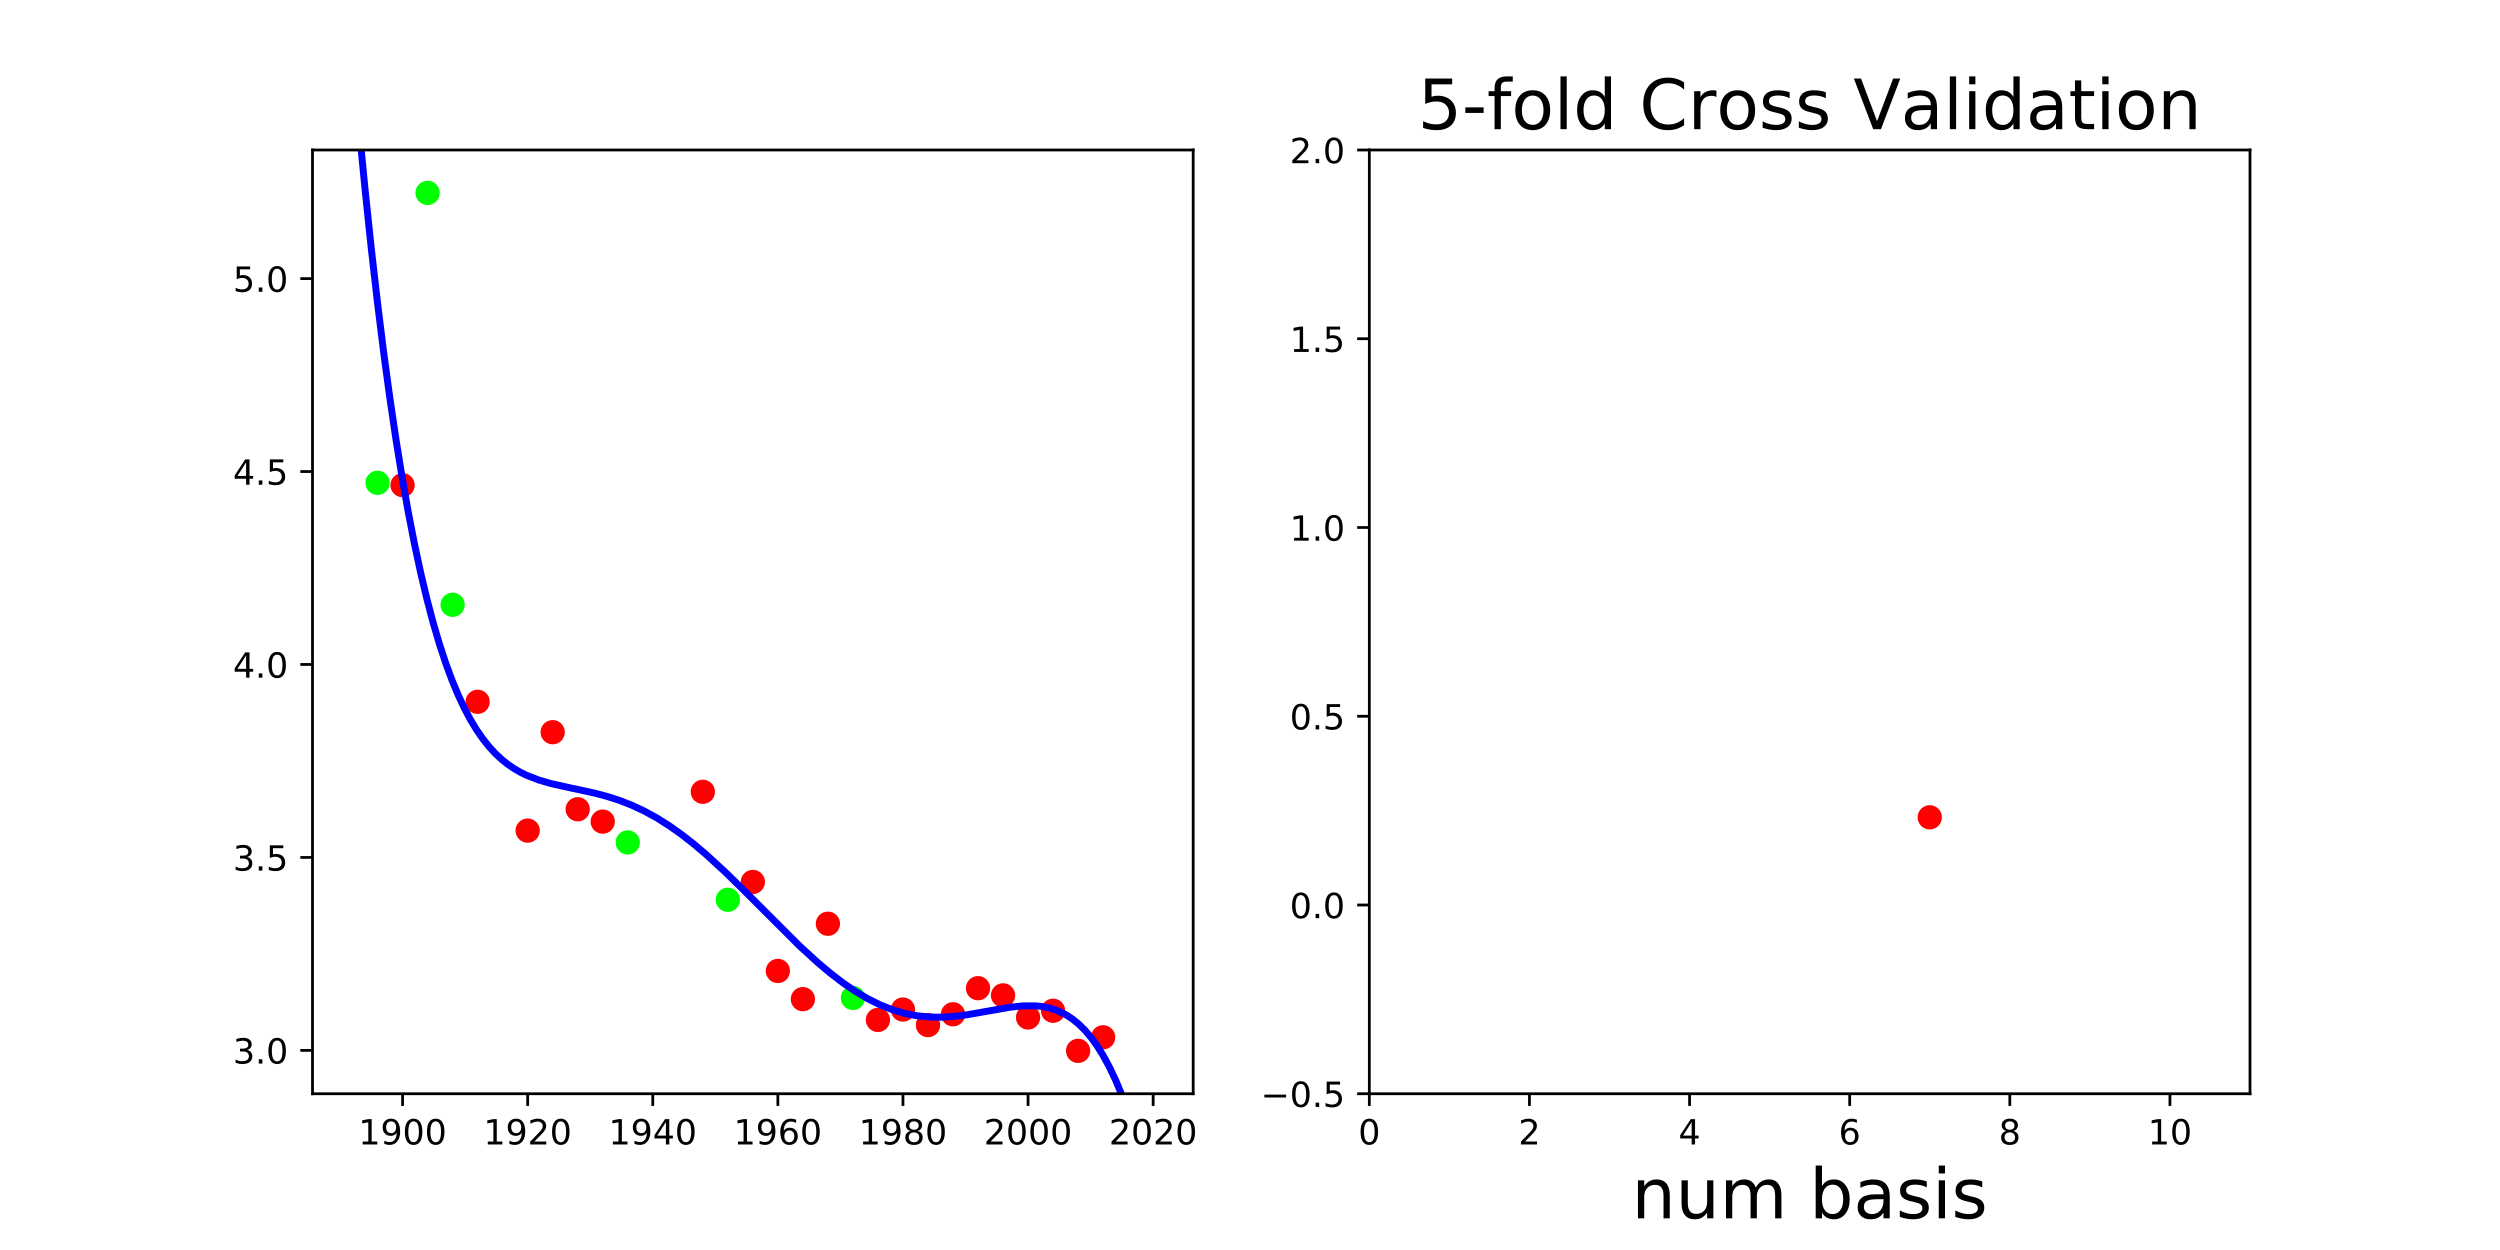
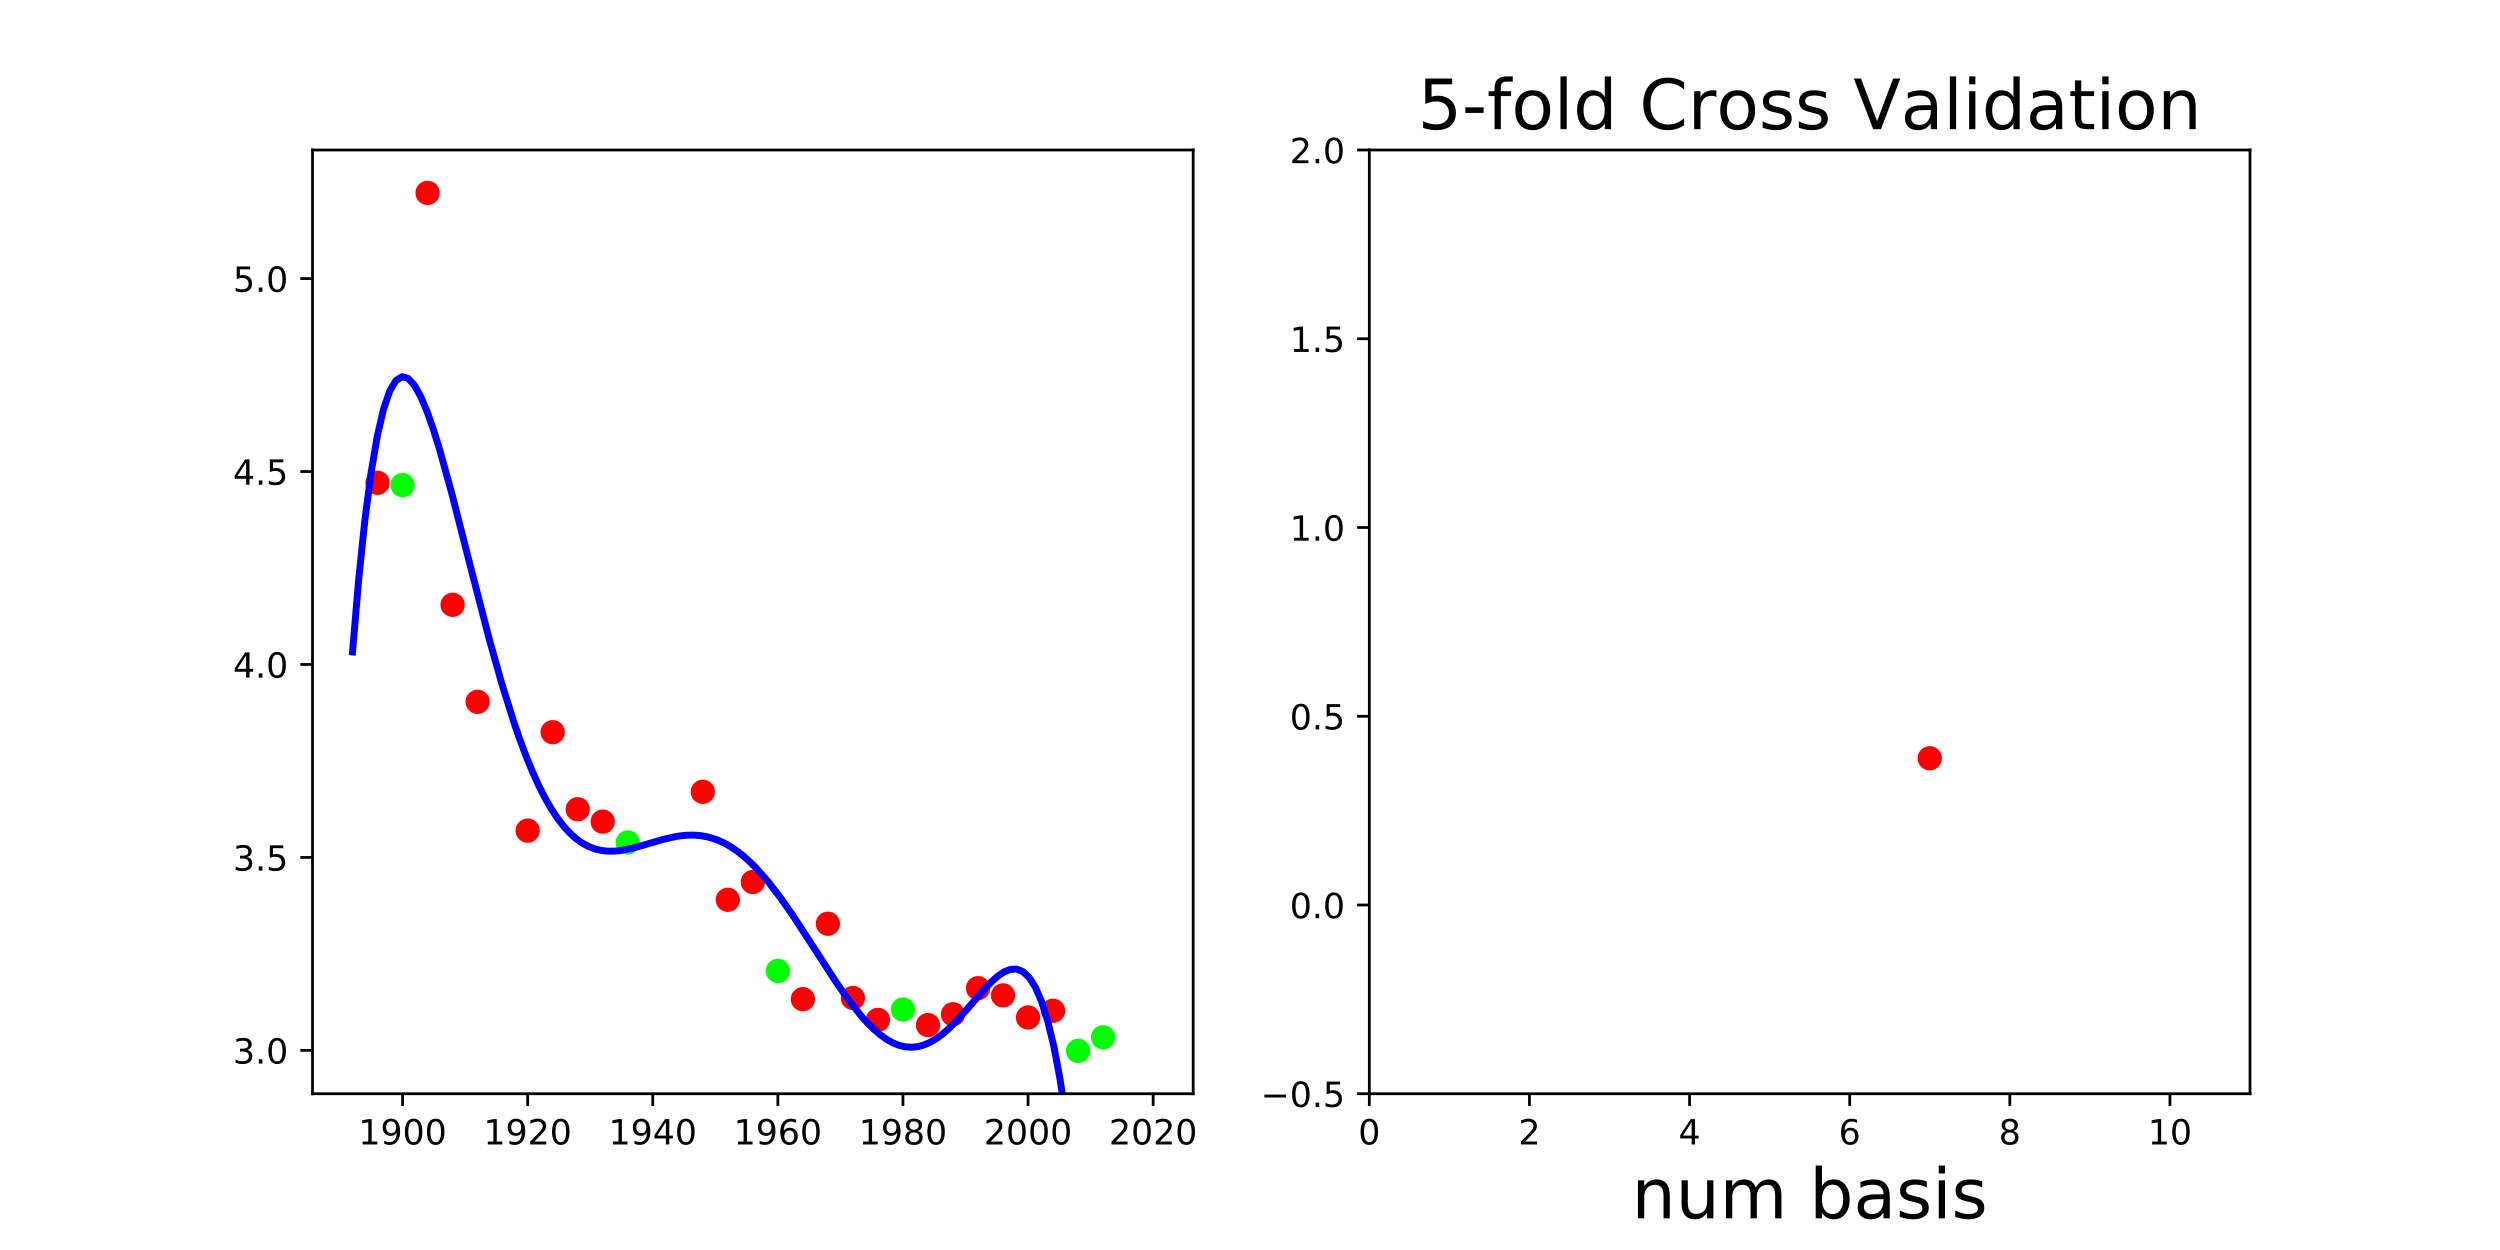
<svg xmlns="http://www.w3.org/2000/svg" xmlns:xlink="http://www.w3.org/1999/xlink" height="360pt" version="1.1" viewBox="0 0 720 360" width="720pt">
  <defs>
    <style type="text/css">
*{stroke-linecap:butt;stroke-linejoin:round;}
  </style>
  </defs>
  <g id="figure_1">
    <g id="patch_1">
      <path d="M 0 360  L 720 360  L 720 0  L 0 0  z " style="fill:none;" />
    </g>
    <g id="axes_1">
      <g id="patch_2">
        <path d="M 90 315  L 343.636 315  L 343.636 43.2  L 90 43.2  z " style="fill:none;" />
      </g>
      <g id="matplotlib.axis_1">
        <g id="xtick_1">
          <g id="line2d_1">
            <defs>
-               <path d="M 0 0  L 0 3.5  " id="m2c7df01a86" style="stroke:#000000;stroke-width:0.8;" />
-             </defs>
-             <g>
-               <use style="stroke:#000000;stroke-width:0.8;" x="115.94" xlink:href="#m2c7df01a86" y="315" />
+               <path d="M 0 0  L 0 3.5  " id="m4d0a7c69d4" style="stroke:#000000;stroke-width:0.8;" />
+             </defs>
+             <g>
+               <use style="stroke:#000000;stroke-width:0.8;" x="115.94" xlink:href="#m4d0a7c69d4" y="315" />
            </g>
          </g>
          <g id="text_1">
            <defs>
              <path d="M 12.406 8.297  L 28.516 8.297  L 28.516 63.922  L 10.984 60.406  L 10.984 69.391  L 28.422 72.906  L 38.281 72.906  L 38.281 8.297  L 54.391 8.297  L 54.391 0  L 12.406 0  z " id="DejaVuSans-31" />
              <path d="M 10.984 1.516  L 10.984 10.5  Q 14.703 8.734 18.5 7.812  Q 22.312 6.891 25.984 6.891  Q 35.75 6.891 40.891 13.453  Q 46.047 20.016 46.781 33.406  Q 43.953 29.203 39.594 26.953  Q 35.25 24.703 29.984 24.703  Q 19.047 24.703 12.672 31.312  Q 6.297 37.938 6.297 49.422  Q 6.297 60.641 12.938 67.422  Q 19.578 74.219 30.609 74.219  Q 43.266 74.219 49.922 64.516  Q 56.594 54.828 56.594 36.375  Q 56.594 19.141 48.406 8.859  Q 40.234 -1.422 26.422 -1.422  Q 22.703 -1.422 18.891 -0.688  Q 15.094 0.047 10.984 1.516  z M 30.609 32.422  Q 37.25 32.422 41.125 36.953  Q 45.016 41.5 45.016 49.422  Q 45.016 57.281 41.125 61.844  Q 37.25 66.406 30.609 66.406  Q 23.969 66.406 20.094 61.844  Q 16.219 57.281 16.219 49.422  Q 16.219 41.5 20.094 36.953  Q 23.969 32.422 30.609 32.422  z " id="DejaVuSans-39" />
              <path d="M 31.781 66.406  Q 24.172 66.406 20.328 58.906  Q 16.5 51.422 16.5 36.375  Q 16.5 21.391 20.328 13.891  Q 24.172 6.391 31.781 6.391  Q 39.453 6.391 43.281 13.891  Q 47.125 21.391 47.125 36.375  Q 47.125 51.422 43.281 58.906  Q 39.453 66.406 31.781 66.406  z M 31.781 74.219  Q 44.047 74.219 50.516 64.516  Q 56.984 54.828 56.984 36.375  Q 56.984 17.969 50.516 8.266  Q 44.047 -1.422 31.781 -1.422  Q 19.531 -1.422 13.062 8.266  Q 6.594 17.969 6.594 36.375  Q 6.594 54.828 13.062 64.516  Q 19.531 74.219 31.781 74.219  z " id="DejaVuSans-30" />
            </defs>
            <g transform="translate(103.2151 329.5984)scale(0.1 -0.1)">
              <use xlink:href="#DejaVuSans-31" />
              <use x="63.623" xlink:href="#DejaVuSans-39" />
              <use x="127.246" xlink:href="#DejaVuSans-30" />
              <use x="190.869" xlink:href="#DejaVuSans-30" />
            </g>
          </g>
        </g>
        <g id="xtick_2">
          <g id="line2d_2">
            <g>
-               <use style="stroke:#000000;stroke-width:0.8;" x="151.968" xlink:href="#m2c7df01a86" y="315" />
+               <use style="stroke:#000000;stroke-width:0.8;" x="151.968" xlink:href="#m4d0a7c69d4" y="315" />
            </g>
          </g>
          <g id="text_2">
            <defs>
              <path d="M 19.188 8.297  L 53.609 8.297  L 53.609 0  L 7.328 0  L 7.328 8.297  Q 12.938 14.109 22.625 23.891  Q 32.328 33.688 34.812 36.531  Q 39.547 41.844 41.422 45.531  Q 43.312 49.219 43.312 52.781  Q 43.312 58.594 39.234 62.25  Q 35.156 65.922 28.609 65.922  Q 23.969 65.922 18.812 64.312  Q 13.672 62.703 7.812 59.422  L 7.812 69.391  Q 13.766 71.781 18.938 73  Q 24.125 74.219 28.422 74.219  Q 39.75 74.219 46.484 68.547  Q 53.219 62.891 53.219 53.422  Q 53.219 48.922 51.531 44.891  Q 49.859 40.875 45.406 35.406  Q 44.188 33.984 37.641 27.219  Q 31.109 20.453 19.188 8.297  z " id="DejaVuSans-32" />
            </defs>
            <g transform="translate(139.243 329.5984)scale(0.1 -0.1)">
              <use xlink:href="#DejaVuSans-31" />
              <use x="63.623" xlink:href="#DejaVuSans-39" />
              <use x="127.246" xlink:href="#DejaVuSans-32" />
              <use x="190.869" xlink:href="#DejaVuSans-30" />
            </g>
          </g>
        </g>
        <g id="xtick_3">
          <g id="line2d_3">
            <g>
-               <use style="stroke:#000000;stroke-width:0.8;" x="187.996" xlink:href="#m2c7df01a86" y="315" />
+               <use style="stroke:#000000;stroke-width:0.8;" x="187.996" xlink:href="#m4d0a7c69d4" y="315" />
            </g>
          </g>
          <g id="text_3">
            <defs>
              <path d="M 37.797 64.312  L 12.891 25.391  L 37.797 25.391  z M 35.203 72.906  L 47.609 72.906  L 47.609 25.391  L 58.016 25.391  L 58.016 17.188  L 47.609 17.188  L 47.609 0  L 37.797 0  L 37.797 17.188  L 4.891 17.188  L 4.891 26.703  z " id="DejaVuSans-34" />
            </defs>
            <g transform="translate(175.2709 329.5984)scale(0.1 -0.1)">
              <use xlink:href="#DejaVuSans-31" />
              <use x="63.623" xlink:href="#DejaVuSans-39" />
              <use x="127.246" xlink:href="#DejaVuSans-34" />
              <use x="190.869" xlink:href="#DejaVuSans-30" />
            </g>
          </g>
        </g>
        <g id="xtick_4">
          <g id="line2d_4">
            <g>
-               <use style="stroke:#000000;stroke-width:0.8;" x="224.024" xlink:href="#m2c7df01a86" y="315" />
+               <use style="stroke:#000000;stroke-width:0.8;" x="224.024" xlink:href="#m4d0a7c69d4" y="315" />
            </g>
          </g>
          <g id="text_4">
            <defs>
              <path d="M 33.016 40.375  Q 26.375 40.375 22.484 35.828  Q 18.609 31.297 18.609 23.391  Q 18.609 15.531 22.484 10.953  Q 26.375 6.391 33.016 6.391  Q 39.656 6.391 43.531 10.953  Q 47.406 15.531 47.406 23.391  Q 47.406 31.297 43.531 35.828  Q 39.656 40.375 33.016 40.375  z M 52.594 71.297  L 52.594 62.312  Q 48.875 64.062 45.094 64.984  Q 41.312 65.922 37.594 65.922  Q 27.828 65.922 22.672 59.328  Q 17.531 52.734 16.797 39.406  Q 19.672 43.656 24.016 45.922  Q 28.375 48.188 33.594 48.188  Q 44.578 48.188 50.953 41.516  Q 57.328 34.859 57.328 23.391  Q 57.328 12.156 50.688 5.359  Q 44.047 -1.422 33.016 -1.422  Q 20.359 -1.422 13.672 8.266  Q 6.984 17.969 6.984 36.375  Q 6.984 53.656 15.188 63.938  Q 23.391 74.219 37.203 74.219  Q 40.922 74.219 44.703 73.484  Q 48.484 72.75 52.594 71.297  z " id="DejaVuSans-36" />
            </defs>
            <g transform="translate(211.2988 329.5984)scale(0.1 -0.1)">
              <use xlink:href="#DejaVuSans-31" />
              <use x="63.623" xlink:href="#DejaVuSans-39" />
              <use x="127.246" xlink:href="#DejaVuSans-36" />
              <use x="190.869" xlink:href="#DejaVuSans-30" />
            </g>
          </g>
        </g>
        <g id="xtick_5">
          <g id="line2d_5">
            <g>
-               <use style="stroke:#000000;stroke-width:0.8;" x="260.052" xlink:href="#m2c7df01a86" y="315" />
+               <use style="stroke:#000000;stroke-width:0.8;" x="260.052" xlink:href="#m4d0a7c69d4" y="315" />
            </g>
          </g>
          <g id="text_5">
            <defs>
              <path d="M 31.781 34.625  Q 24.75 34.625 20.719 30.859  Q 16.703 27.094 16.703 20.516  Q 16.703 13.922 20.719 10.156  Q 24.75 6.391 31.781 6.391  Q 38.812 6.391 42.859 10.172  Q 46.922 13.969 46.922 20.516  Q 46.922 27.094 42.891 30.859  Q 38.875 34.625 31.781 34.625  z M 21.922 38.812  Q 15.578 40.375 12.031 44.719  Q 8.5 49.078 8.5 55.328  Q 8.5 64.062 14.719 69.141  Q 20.953 74.219 31.781 74.219  Q 42.672 74.219 48.875 69.141  Q 55.078 64.062 55.078 55.328  Q 55.078 49.078 51.531 44.719  Q 48 40.375 41.703 38.812  Q 48.828 37.156 52.797 32.312  Q 56.781 27.484 56.781 20.516  Q 56.781 9.906 50.312 4.234  Q 43.844 -1.422 31.781 -1.422  Q 19.734 -1.422 13.25 4.234  Q 6.781 9.906 6.781 20.516  Q 6.781 27.484 10.781 32.312  Q 14.797 37.156 21.922 38.812  z M 18.312 54.391  Q 18.312 48.734 21.844 45.562  Q 25.391 42.391 31.781 42.391  Q 38.141 42.391 41.719 45.562  Q 45.312 48.734 45.312 54.391  Q 45.312 60.062 41.719 63.234  Q 38.141 66.406 31.781 66.406  Q 25.391 66.406 21.844 63.234  Q 18.312 60.062 18.312 54.391  z " id="DejaVuSans-38" />
            </defs>
            <g transform="translate(247.3267 329.5984)scale(0.1 -0.1)">
              <use xlink:href="#DejaVuSans-31" />
              <use x="63.623" xlink:href="#DejaVuSans-39" />
              <use x="127.246" xlink:href="#DejaVuSans-38" />
              <use x="190.869" xlink:href="#DejaVuSans-30" />
            </g>
          </g>
        </g>
        <g id="xtick_6">
          <g id="line2d_6">
            <g>
-               <use style="stroke:#000000;stroke-width:0.8;" x="296.08" xlink:href="#m2c7df01a86" y="315" />
+               <use style="stroke:#000000;stroke-width:0.8;" x="296.08" xlink:href="#m4d0a7c69d4" y="315" />
            </g>
          </g>
          <g id="text_6">
            <g transform="translate(283.3545 329.5984)scale(0.1 -0.1)">
              <use xlink:href="#DejaVuSans-32" />
              <use x="63.623" xlink:href="#DejaVuSans-30" />
              <use x="127.246" xlink:href="#DejaVuSans-30" />
              <use x="190.869" xlink:href="#DejaVuSans-30" />
            </g>
          </g>
        </g>
        <g id="xtick_7">
          <g id="line2d_7">
            <g>
-               <use style="stroke:#000000;stroke-width:0.8;" x="332.107" xlink:href="#m2c7df01a86" y="315" />
+               <use style="stroke:#000000;stroke-width:0.8;" x="332.107" xlink:href="#m4d0a7c69d4" y="315" />
            </g>
          </g>
          <g id="text_7">
            <g transform="translate(319.3824 329.5984)scale(0.1 -0.1)">
              <use xlink:href="#DejaVuSans-32" />
              <use x="63.623" xlink:href="#DejaVuSans-30" />
              <use x="127.246" xlink:href="#DejaVuSans-32" />
              <use x="190.869" xlink:href="#DejaVuSans-30" />
            </g>
          </g>
        </g>
      </g>
      <g id="matplotlib.axis_2">
        <g id="ytick_1">
          <g id="line2d_8">
            <defs>
-               <path d="M 0 0  L -3.5 0  " id="m54c62a2012" style="stroke:#000000;stroke-width:0.8;" />
-             </defs>
-             <g>
-               <use style="stroke:#000000;stroke-width:0.8;" x="90" xlink:href="#m54c62a2012" y="302.509" />
+               <path d="M 0 0  L -3.5 0  " id="m97046372e3" style="stroke:#000000;stroke-width:0.8;" />
+             </defs>
+             <g>
+               <use style="stroke:#000000;stroke-width:0.8;" x="90" xlink:href="#m97046372e3" y="302.509" />
            </g>
          </g>
          <g id="text_8">
            <defs>
              <path d="M 40.578 39.312  Q 47.656 37.797 51.625 33  Q 55.609 28.219 55.609 21.188  Q 55.609 10.406 48.188 4.484  Q 40.766 -1.422 27.094 -1.422  Q 22.516 -1.422 17.656 -0.516  Q 12.797 0.391 7.625 2.203  L 7.625 11.719  Q 11.719 9.328 16.594 8.109  Q 21.484 6.891 26.812 6.891  Q 36.078 6.891 40.938 10.547  Q 45.797 14.203 45.797 21.188  Q 45.797 27.641 41.281 31.266  Q 36.766 34.906 28.719 34.906  L 20.219 34.906  L 20.219 43.016  L 29.109 43.016  Q 36.375 43.016 40.234 45.922  Q 44.094 48.828 44.094 54.297  Q 44.094 59.906 40.109 62.906  Q 36.141 65.922 28.719 65.922  Q 24.656 65.922 20.016 65.031  Q 15.375 64.156 9.812 62.312  L 9.812 71.094  Q 15.438 72.656 20.344 73.438  Q 25.25 74.219 29.594 74.219  Q 40.828 74.219 47.359 69.109  Q 53.906 64.016 53.906 55.328  Q 53.906 49.266 50.438 45.094  Q 46.969 40.922 40.578 39.312  z " id="DejaVuSans-33" />
              <path d="M 10.688 12.406  L 21 12.406  L 21 0  L 10.688 0  z " id="DejaVuSans-2e" />
            </defs>
            <g transform="translate(67.09687 306.3086)scale(0.1 -0.1)">
              <use xlink:href="#DejaVuSans-33" />
              <use x="63.623" xlink:href="#DejaVuSans-2e" />
              <use x="95.41" xlink:href="#DejaVuSans-30" />
            </g>
          </g>
        </g>
        <g id="ytick_2">
          <g id="line2d_9">
            <g>
-               <use style="stroke:#000000;stroke-width:0.8;" x="90" xlink:href="#m54c62a2012" y="246.941" />
+               <use style="stroke:#000000;stroke-width:0.8;" x="90" xlink:href="#m97046372e3" y="246.941" />
            </g>
          </g>
          <g id="text_9">
            <defs>
              <path d="M 10.797 72.906  L 49.516 72.906  L 49.516 64.594  L 19.828 64.594  L 19.828 46.734  Q 21.969 47.469 24.109 47.828  Q 26.266 48.188 28.422 48.188  Q 40.625 48.188 47.75 41.5  Q 54.891 34.812 54.891 23.391  Q 54.891 11.625 47.562 5.094  Q 40.234 -1.422 26.906 -1.422  Q 22.312 -1.422 17.547 -0.641  Q 12.797 0.141 7.719 1.703  L 7.719 11.625  Q 12.109 9.234 16.797 8.062  Q 21.484 6.891 26.703 6.891  Q 35.156 6.891 40.078 11.328  Q 45.016 15.766 45.016 23.391  Q 45.016 31 40.078 35.438  Q 35.156 39.891 26.703 39.891  Q 22.75 39.891 18.812 39.016  Q 14.891 38.141 10.797 36.281  z " id="DejaVuSans-35" />
            </defs>
            <g transform="translate(67.09687 250.7403)scale(0.1 -0.1)">
              <use xlink:href="#DejaVuSans-33" />
              <use x="63.623" xlink:href="#DejaVuSans-2e" />
              <use x="95.41" xlink:href="#DejaVuSans-35" />
            </g>
          </g>
        </g>
        <g id="ytick_3">
          <g id="line2d_10">
            <g>
-               <use style="stroke:#000000;stroke-width:0.8;" x="90" xlink:href="#m54c62a2012" y="191.373" />
+               <use style="stroke:#000000;stroke-width:0.8;" x="90" xlink:href="#m97046372e3" y="191.373" />
            </g>
          </g>
          <g id="text_10">
            <g transform="translate(67.09687 195.172)scale(0.1 -0.1)">
              <use xlink:href="#DejaVuSans-34" />
              <use x="63.623" xlink:href="#DejaVuSans-2e" />
              <use x="95.41" xlink:href="#DejaVuSans-30" />
            </g>
          </g>
        </g>
        <g id="ytick_4">
          <g id="line2d_11">
            <g>
-               <use style="stroke:#000000;stroke-width:0.8;" x="90" xlink:href="#m54c62a2012" y="135.804" />
+               <use style="stroke:#000000;stroke-width:0.8;" x="90" xlink:href="#m97046372e3" y="135.804" />
            </g>
          </g>
          <g id="text_11">
            <g transform="translate(67.09687 139.6037)scale(0.1 -0.1)">
              <use xlink:href="#DejaVuSans-34" />
              <use x="63.623" xlink:href="#DejaVuSans-2e" />
              <use x="95.41" xlink:href="#DejaVuSans-35" />
            </g>
          </g>
        </g>
        <g id="ytick_5">
          <g id="line2d_12">
            <g>
-               <use style="stroke:#000000;stroke-width:0.8;" x="90" xlink:href="#m54c62a2012" y="80.236" />
+               <use style="stroke:#000000;stroke-width:0.8;" x="90" xlink:href="#m97046372e3" y="80.236" />
            </g>
          </g>
          <g id="text_12">
            <g transform="translate(67.09687 84.03535)scale(0.1 -0.1)">
              <use xlink:href="#DejaVuSans-35" />
              <use x="63.623" xlink:href="#DejaVuSans-2e" />
              <use x="95.41" xlink:href="#DejaVuSans-30" />
            </g>
          </g>
        </g>
      </g>
      <g id="line2d_13">
        <defs>
-           <path d="M 0 3  C 0.796 3 1.559 2.684 2.121 2.121  C 2.684 1.559 3 0.796 3 0  C 3 -0.796 2.684 -1.559 2.121 -2.121  C 1.559 -2.684 0.796 -3 0 -3  C -0.796 -3 -1.559 -2.684 -2.121 -2.121  C -2.684 -1.559 -3 -0.796 -3 0  C -3 0.796 -2.684 1.559 -2.121 2.121  C -1.559 2.684 -0.796 3 0 3  z " id="m79f92e0d01" style="stroke:#ff0000;" />
+           <path d="M 0 3  C 0.796 3 1.559 2.684 2.121 2.121  C 2.684 1.559 3 0.796 3 0  C 3 -0.796 2.684 -1.559 2.121 -2.121  C 1.559 -2.684 0.796 -3 0 -3  C -0.796 -3 -1.559 -2.684 -2.121 -2.121  C -2.684 -1.559 -3 -0.796 -3 0  C -3 0.796 -2.684 1.559 -2.121 2.121  C -1.559 2.684 -0.796 3 0 3  z " id="m4d4e04a978" style="stroke:#ff0000;" />
        </defs>
-         <g clip-path="url(#p8c5e302064)">
-           <use style="fill:#ff0000;stroke:#ff0000;" x="274.463" xlink:href="#m79f92e0d01" y="292.11" />
-           <use style="fill:#ff0000;stroke:#ff0000;" x="216.818" xlink:href="#m79f92e0d01" y="254.006" />
-           <use style="fill:#ff0000;stroke:#ff0000;" x="303.285" xlink:href="#m79f92e0d01" y="291.1" />
-           <use style="fill:#ff0000;stroke:#ff0000;" x="159.174" xlink:href="#m79f92e0d01" y="210.872" />
-           <use style="fill:#ff0000;stroke:#ff0000;" x="151.968" xlink:href="#m79f92e0d01" y="239.216" />
-           <use style="fill:#ff0000;stroke:#ff0000;" x="202.407" xlink:href="#m79f92e0d01" y="228.036" />
-           <use style="fill:#ff0000;stroke:#ff0000;" x="310.491" xlink:href="#m79f92e0d01" y="302.645" />
-           <use style="fill:#ff0000;stroke:#ff0000;" x="317.696" xlink:href="#m79f92e0d01" y="298.739" />
-           <use style="fill:#ff0000;stroke:#ff0000;" x="281.668" xlink:href="#m79f92e0d01" y="284.603" />
-           <use style="fill:#ff0000;stroke:#ff0000;" x="238.435" xlink:href="#m79f92e0d01" y="266.035" />
-           <use style="fill:#ff0000;stroke:#ff0000;" x="296.08" xlink:href="#m79f92e0d01" y="293.032" />
-           <use style="fill:#ff0000;stroke:#ff0000;" x="260.052" xlink:href="#m79f92e0d01" y="290.749" />
-           <use style="fill:#ff0000;stroke:#ff0000;" x="137.557" xlink:href="#m79f92e0d01" y="202.118" />
-           <use style="fill:#ff0000;stroke:#ff0000;" x="231.229" xlink:href="#m79f92e0d01" y="287.755" />
-           <use style="fill:#ff0000;stroke:#ff0000;" x="166.379" xlink:href="#m79f92e0d01" y="233.067" />
-           <use style="fill:#ff0000;stroke:#ff0000;" x="288.874" xlink:href="#m79f92e0d01" y="286.667" />
-           <use style="fill:#ff0000;stroke:#ff0000;" x="224.024" xlink:href="#m79f92e0d01" y="279.634" />
-           <use style="fill:#ff0000;stroke:#ff0000;" x="267.257" xlink:href="#m79f92e0d01" y="295.227" />
-           <use style="fill:#ff0000;stroke:#ff0000;" x="252.846" xlink:href="#m79f92e0d01" y="293.734" />
-           <use style="fill:#ff0000;stroke:#ff0000;" x="115.94" xlink:href="#m79f92e0d01" y="139.724" />
-           <use style="fill:#ff0000;stroke:#ff0000;" x="173.585" xlink:href="#m79f92e0d01" y="236.623" />
+         <g clip-path="url(#pc7c755ee97)">
+           <use style="fill:#ff0000;stroke:#ff0000;" x="274.463" xlink:href="#m4d4e04a978" y="292.11" />
+           <use style="fill:#ff0000;stroke:#ff0000;" x="209.613" xlink:href="#m4d4e04a978" y="259.134" />
+           <use style="fill:#ff0000;stroke:#ff0000;" x="130.351" xlink:href="#m4d4e04a978" y="174.182" />
+           <use style="fill:#ff0000;stroke:#ff0000;" x="267.257" xlink:href="#m4d4e04a978" y="295.227" />
+           <use style="fill:#ff0000;stroke:#ff0000;" x="303.285" xlink:href="#m4d4e04a978" y="291.1" />
+           <use style="fill:#ff0000;stroke:#ff0000;" x="202.407" xlink:href="#m4d4e04a978" y="228.036" />
+           <use style="fill:#ff0000;stroke:#ff0000;" x="281.668" xlink:href="#m4d4e04a978" y="284.603" />
+           <use style="fill:#ff0000;stroke:#ff0000;" x="159.174" xlink:href="#m4d4e04a978" y="210.872" />
+           <use style="fill:#ff0000;stroke:#ff0000;" x="252.846" xlink:href="#m4d4e04a978" y="293.734" />
+           <use style="fill:#ff0000;stroke:#ff0000;" x="173.585" xlink:href="#m4d4e04a978" y="236.623" />
+           <use style="fill:#ff0000;stroke:#ff0000;" x="288.874" xlink:href="#m4d4e04a978" y="286.667" />
+           <use style="fill:#ff0000;stroke:#ff0000;" x="216.818" xlink:href="#m4d4e04a978" y="254.006" />
+           <use style="fill:#ff0000;stroke:#ff0000;" x="296.08" xlink:href="#m4d4e04a978" y="293.032" />
+           <use style="fill:#ff0000;stroke:#ff0000;" x="151.968" xlink:href="#m4d4e04a978" y="239.216" />
+           <use style="fill:#ff0000;stroke:#ff0000;" x="108.735" xlink:href="#m4d4e04a978" y="139.046" />
+           <use style="fill:#ff0000;stroke:#ff0000;" x="123.146" xlink:href="#m4d4e04a978" y="55.555" />
+           <use style="fill:#ff0000;stroke:#ff0000;" x="231.229" xlink:href="#m4d4e04a978" y="287.755" />
+           <use style="fill:#ff0000;stroke:#ff0000;" x="137.557" xlink:href="#m4d4e04a978" y="202.118" />
+           <use style="fill:#ff0000;stroke:#ff0000;" x="245.64" xlink:href="#m4d4e04a978" y="287.413" />
+           <use style="fill:#ff0000;stroke:#ff0000;" x="166.379" xlink:href="#m4d4e04a978" y="233.067" />
+           <use style="fill:#ff0000;stroke:#ff0000;" x="238.435" xlink:href="#m4d4e04a978" y="266.035" />
        </g>
      </g>
      <g id="line2d_14">
        <defs>
-           <path d="M 0 3  C 0.796 3 1.559 2.684 2.121 2.121  C 2.684 1.559 3 0.796 3 0  C 3 -0.796 2.684 -1.559 2.121 -2.121  C 1.559 -2.684 0.796 -3 0 -3  C -0.796 -3 -1.559 -2.684 -2.121 -2.121  C -2.684 -1.559 -3 -0.796 -3 0  C -3 0.796 -2.684 1.559 -2.121 2.121  C -1.559 2.684 -0.796 3 0 3  z " id="m81e25e5634" style="stroke:#00ff00;" />
+           <path d="M 0 3  C 0.796 3 1.559 2.684 2.121 2.121  C 2.684 1.559 3 0.796 3 0  C 3 -0.796 2.684 -1.559 2.121 -2.121  C 1.559 -2.684 0.796 -3 0 -3  C -0.796 -3 -1.559 -2.684 -2.121 -2.121  C -2.684 -1.559 -3 -0.796 -3 0  C -3 0.796 -2.684 1.559 -2.121 2.121  C -1.559 2.684 -0.796 3 0 3  z " id="m8cf98d462b" style="stroke:#00ff00;" />
        </defs>
-         <g clip-path="url(#p8c5e302064)">
-           <use style="fill:#00ff00;stroke:#00ff00;" x="209.613" xlink:href="#m81e25e5634" y="259.134" />
-           <use style="fill:#00ff00;stroke:#00ff00;" x="180.79" xlink:href="#m81e25e5634" y="242.628" />
-           <use style="fill:#00ff00;stroke:#00ff00;" x="130.351" xlink:href="#m81e25e5634" y="174.182" />
-           <use style="fill:#00ff00;stroke:#00ff00;" x="108.735" xlink:href="#m81e25e5634" y="139.046" />
-           <use style="fill:#00ff00;stroke:#00ff00;" x="245.64" xlink:href="#m81e25e5634" y="287.413" />
-           <use style="fill:#00ff00;stroke:#00ff00;" x="123.146" xlink:href="#m81e25e5634" y="55.555" />
+         <g clip-path="url(#pc7c755ee97)">
+           <use style="fill:#00ff00;stroke:#00ff00;" x="317.696" xlink:href="#m8cf98d462b" y="298.739" />
+           <use style="fill:#00ff00;stroke:#00ff00;" x="260.052" xlink:href="#m8cf98d462b" y="290.749" />
+           <use style="fill:#00ff00;stroke:#00ff00;" x="115.94" xlink:href="#m8cf98d462b" y="139.724" />
+           <use style="fill:#00ff00;stroke:#00ff00;" x="224.024" xlink:href="#m8cf98d462b" y="279.634" />
+           <use style="fill:#00ff00;stroke:#00ff00;" x="310.491" xlink:href="#m8cf98d462b" y="302.645" />
+           <use style="fill:#00ff00;stroke:#00ff00;" x="180.79" xlink:href="#m8cf98d462b" y="242.628" />
        </g>
      </g>
      <g id="line2d_15">
-         <path clip-path="url(#p8c5e302064)" d="M 101.529 15.925  L 103.316 35.829  L 105.104 54.234  L 106.891 71.223  L 108.679 86.875  L 110.466 101.267  L 112.254 114.475  L 114.041 126.568  L 115.828 137.616  L 117.616 147.685  L 119.403 156.838  L 121.191 165.136  L 122.978 172.638  L 124.766 179.399  L 126.553 185.474  L 128.34 190.914  L 130.128 195.767  L 131.915 200.081  L 133.703 203.9  L 135.49 207.267  L 137.278 210.222  L 139.065 212.804  L 140.852 215.049  L 142.64 216.991  L 144.427 218.664  L 146.215 220.098  L 148.002 221.322  L 149.79 222.364  L 151.577 223.249  L 155.152 224.642  L 158.727 225.676  L 164.089 226.871  L 171.239 228.412  L 174.814 229.36  L 178.388 230.51  L 181.963 231.906  L 185.538 233.575  L 189.113 235.533  L 192.688 237.781  L 196.263 240.312  L 199.838 243.108  L 203.412 246.142  L 208.775 251.066  L 214.137 256.314  L 230.224 272.386  L 235.586 277.289  L 239.161 280.292  L 242.736 283.036  L 246.311 285.485  L 249.886 287.61  L 253.461 289.388  L 257.035 290.807  L 260.61 291.862  L 264.185 292.557  L 267.76 292.91  L 271.335 292.949  L 274.91 292.713  L 278.485 292.258  L 283.847 291.318  L 290.997 290.065  L 294.571 289.696  L 298.146 289.683  L 299.934 289.859  L 301.721 290.186  L 303.509 290.687  L 305.296 291.386  L 307.083 292.31  L 308.871 293.484  L 310.658 294.938  L 312.446 296.7  L 314.233 298.801  L 316.021 301.275  L 317.808 304.154  L 319.595 307.473  L 321.383 311.269  L 323.17 315.58  L 324.958 320.445  L 326.745 325.904  L 328.533 332.001  L 330.32 338.779  L 332.107 346.282  L 332.107 346.282  " style="fill:none;stroke:#0000ff;stroke-linecap:square;stroke-width:2;" />
+         <path clip-path="url(#pc7c755ee97)" d="M 101.529 187.77  L 103.316 166.764  L 105.104 149.637  L 106.891 136.006  L 108.679 125.51  L 110.466 117.813  L 112.254 112.6  L 114.041 109.579  L 115.828 108.476  L 117.616 109.039  L 119.403 111.034  L 121.191 114.245  L 122.978 118.474  L 124.766 123.537  L 126.553 129.27  L 130.128 142.151  L 135.49 163.151  L 140.852 183.86  L 144.427 196.584  L 148.002 208.017  L 149.79 213.176  L 151.577 217.938  L 153.364 222.292  L 155.152 226.233  L 156.939 229.761  L 158.727 232.88  L 160.514 235.6  L 162.302 237.934  L 164.089 239.896  L 165.876 241.507  L 167.664 242.789  L 169.451 243.764  L 171.239 244.459  L 173.026 244.901  L 174.814 245.118  L 176.601 245.139  L 178.388 244.994  L 181.963 244.322  L 185.538 243.338  L 190.9 241.767  L 194.475 240.954  L 196.263 240.685  L 198.05 240.534  L 199.838 240.517  L 201.625 240.651  L 203.412 240.947  L 205.2 241.417  L 206.987 242.067  L 208.775 242.905  L 210.562 243.934  L 212.35 245.155  L 214.137 246.566  L 215.924 248.163  L 217.712 249.942  L 221.287 254.007  L 224.862 258.668  L 228.436 263.801  L 233.799 272.045  L 240.948 283.082  L 244.523 288.166  L 248.098 292.684  L 249.886 294.67  L 251.673 296.444  L 253.461 297.983  L 255.248 299.271  L 257.035 300.289  L 258.823 301.025  L 260.61 301.467  L 262.398 301.61  L 264.185 301.45  L 265.973 300.99  L 267.76 300.236  L 269.547 299.2  L 271.335 297.901  L 273.122 296.365  L 274.91 294.622  L 278.485 290.686  L 283.847 284.504  L 285.634 282.664  L 287.422 281.089  L 289.209 279.887  L 290.997 279.181  L 292.784 279.108  L 294.571 279.815  L 296.359 281.468  L 298.146 284.246  L 299.934 288.346  L 301.721 293.979  L 303.509 301.378  L 305.296 310.79  L 307.083 322.485  L 308.871 336.752  L 310.658 353.9  L 311.282 361  L 311.282 361  " style="fill:none;stroke:#0000ff;stroke-linecap:square;stroke-width:2;" />
      </g>
      <g id="patch_3">
        <path d="M 90 315  L 90 43.2  " style="fill:none;stroke:#000000;stroke-linecap:square;stroke-linejoin:miter;stroke-width:0.8;" />
      </g>
      <g id="patch_4">
        <path d="M 343.636 315  L 343.636 43.2  " style="fill:none;stroke:#000000;stroke-linecap:square;stroke-linejoin:miter;stroke-width:0.8;" />
      </g>
      <g id="patch_5">
        <path d="M 90 315  L 343.636 315  " style="fill:none;stroke:#000000;stroke-linecap:square;stroke-linejoin:miter;stroke-width:0.8;" />
      </g>
      <g id="patch_6">
        <path d="M 90 43.2  L 343.636 43.2  " style="fill:none;stroke:#000000;stroke-linecap:square;stroke-linejoin:miter;stroke-width:0.8;" />
      </g>
    </g>
    <g id="axes_2">
      <g id="patch_7">
        <path d="M 394.364 315  L 648 315  L 648 43.2  L 394.364 43.2  z " style="fill:none;" />
      </g>
      <g id="matplotlib.axis_3">
        <g id="xtick_8">
          <g id="line2d_16">
            <g>
-               <use style="stroke:#000000;stroke-width:0.8;" x="394.364" xlink:href="#m2c7df01a86" y="315" />
+               <use style="stroke:#000000;stroke-width:0.8;" x="394.364" xlink:href="#m4d0a7c69d4" y="315" />
            </g>
          </g>
          <g id="text_13">
            <g transform="translate(391.1824 329.5984)scale(0.1 -0.1)">
              <use xlink:href="#DejaVuSans-30" />
            </g>
          </g>
        </g>
        <g id="xtick_9">
          <g id="line2d_17">
            <g>
-               <use style="stroke:#000000;stroke-width:0.8;" x="440.479" xlink:href="#m2c7df01a86" y="315" />
+               <use style="stroke:#000000;stroke-width:0.8;" x="440.479" xlink:href="#m4d0a7c69d4" y="315" />
            </g>
          </g>
          <g id="text_14">
            <g transform="translate(437.2981 329.5984)scale(0.1 -0.1)">
              <use xlink:href="#DejaVuSans-32" />
            </g>
          </g>
        </g>
        <g id="xtick_10">
          <g id="line2d_18">
            <g>
-               <use style="stroke:#000000;stroke-width:0.8;" x="486.595" xlink:href="#m2c7df01a86" y="315" />
+               <use style="stroke:#000000;stroke-width:0.8;" x="486.595" xlink:href="#m4d0a7c69d4" y="315" />
            </g>
          </g>
          <g id="text_15">
            <g transform="translate(483.4138 329.5984)scale(0.1 -0.1)">
              <use xlink:href="#DejaVuSans-34" />
            </g>
          </g>
        </g>
        <g id="xtick_11">
          <g id="line2d_19">
            <g>
-               <use style="stroke:#000000;stroke-width:0.8;" x="532.711" xlink:href="#m2c7df01a86" y="315" />
+               <use style="stroke:#000000;stroke-width:0.8;" x="532.711" xlink:href="#m4d0a7c69d4" y="315" />
            </g>
          </g>
          <g id="text_16">
            <g transform="translate(529.5295 329.5984)scale(0.1 -0.1)">
              <use xlink:href="#DejaVuSans-36" />
            </g>
          </g>
        </g>
        <g id="xtick_12">
          <g id="line2d_20">
            <g>
-               <use style="stroke:#000000;stroke-width:0.8;" x="578.826" xlink:href="#m2c7df01a86" y="315" />
+               <use style="stroke:#000000;stroke-width:0.8;" x="578.826" xlink:href="#m4d0a7c69d4" y="315" />
            </g>
          </g>
          <g id="text_17">
            <g transform="translate(575.6452 329.5984)scale(0.1 -0.1)">
              <use xlink:href="#DejaVuSans-38" />
            </g>
          </g>
        </g>
        <g id="xtick_13">
          <g id="line2d_21">
            <g>
-               <use style="stroke:#000000;stroke-width:0.8;" x="624.942" xlink:href="#m2c7df01a86" y="315" />
+               <use style="stroke:#000000;stroke-width:0.8;" x="624.942" xlink:href="#m4d0a7c69d4" y="315" />
            </g>
          </g>
          <g id="text_18">
            <g transform="translate(618.5796 329.5984)scale(0.1 -0.1)">
              <use xlink:href="#DejaVuSans-31" />
              <use x="63.623" xlink:href="#DejaVuSans-30" />
            </g>
          </g>
        </g>
        <g id="text_19">
          <defs>
            <path d="M 54.891 33.016  L 54.891 0  L 45.906 0  L 45.906 32.719  Q 45.906 40.484 42.875 44.328  Q 39.844 48.188 33.797 48.188  Q 26.516 48.188 22.312 43.547  Q 18.109 38.922 18.109 30.906  L 18.109 0  L 9.078 0  L 9.078 54.688  L 18.109 54.688  L 18.109 46.188  Q 21.344 51.125 25.703 53.562  Q 30.078 56 35.797 56  Q 45.219 56 50.047 50.172  Q 54.891 44.344 54.891 33.016  z " id="DejaVuSans-6e" />
            <path d="M 8.5 21.578  L 8.5 54.688  L 17.484 54.688  L 17.484 21.922  Q 17.484 14.156 20.5 10.266  Q 23.531 6.391 29.594 6.391  Q 36.859 6.391 41.078 11.031  Q 45.312 15.672 45.312 23.688  L 45.312 54.688  L 54.297 54.688  L 54.297 0  L 45.312 0  L 45.312 8.406  Q 42.047 3.422 37.719 1  Q 33.406 -1.422 27.688 -1.422  Q 18.266 -1.422 13.375 4.438  Q 8.5 10.297 8.5 21.578  z M 31.109 56  z " id="DejaVuSans-75" />
            <path d="M 52 44.188  Q 55.375 50.25 60.062 53.125  Q 64.75 56 71.094 56  Q 79.641 56 84.281 50.016  Q 88.922 44.047 88.922 33.016  L 88.922 0  L 79.891 0  L 79.891 32.719  Q 79.891 40.578 77.094 44.375  Q 74.312 48.188 68.609 48.188  Q 61.625 48.188 57.562 43.547  Q 53.516 38.922 53.516 30.906  L 53.516 0  L 44.484 0  L 44.484 32.719  Q 44.484 40.625 41.703 44.406  Q 38.922 48.188 33.109 48.188  Q 26.219 48.188 22.156 43.531  Q 18.109 38.875 18.109 30.906  L 18.109 0  L 9.078 0  L 9.078 54.688  L 18.109 54.688  L 18.109 46.188  Q 21.188 51.219 25.484 53.609  Q 29.781 56 35.688 56  Q 41.656 56 45.828 52.969  Q 50 49.953 52 44.188  z " id="DejaVuSans-6d" />
            <path id="DejaVuSans-20" />
            <path d="M 48.688 27.297  Q 48.688 37.203 44.609 42.844  Q 40.531 48.484 33.406 48.484  Q 26.266 48.484 22.188 42.844  Q 18.109 37.203 18.109 27.297  Q 18.109 17.391 22.188 11.75  Q 26.266 6.109 33.406 6.109  Q 40.531 6.109 44.609 11.75  Q 48.688 17.391 48.688 27.297  z M 18.109 46.391  Q 20.953 51.266 25.266 53.625  Q 29.594 56 35.594 56  Q 45.562 56 51.781 48.094  Q 58.016 40.188 58.016 27.297  Q 58.016 14.406 51.781 6.484  Q 45.562 -1.422 35.594 -1.422  Q 29.594 -1.422 25.266 0.953  Q 20.953 3.328 18.109 8.203  L 18.109 0  L 9.078 0  L 9.078 75.984  L 18.109 75.984  z " id="DejaVuSans-62" />
            <path d="M 34.281 27.484  Q 23.391 27.484 19.188 25  Q 14.984 22.516 14.984 16.5  Q 14.984 11.719 18.141 8.906  Q 21.297 6.109 26.703 6.109  Q 34.188 6.109 38.703 11.406  Q 43.219 16.703 43.219 25.484  L 43.219 27.484  z M 52.203 31.203  L 52.203 0  L 43.219 0  L 43.219 8.297  Q 40.141 3.328 35.547 0.953  Q 30.953 -1.422 24.312 -1.422  Q 15.922 -1.422 10.953 3.297  Q 6 8.016 6 15.922  Q 6 25.141 12.172 29.828  Q 18.359 34.516 30.609 34.516  L 43.219 34.516  L 43.219 35.406  Q 43.219 41.609 39.141 45  Q 35.062 48.391 27.688 48.391  Q 23 48.391 18.547 47.266  Q 14.109 46.141 10.016 43.891  L 10.016 52.203  Q 14.938 54.109 19.578 55.047  Q 24.219 56 28.609 56  Q 40.484 56 46.344 49.844  Q 52.203 43.703 52.203 31.203  z " id="DejaVuSans-61" />
            <path d="M 44.281 53.078  L 44.281 44.578  Q 40.484 46.531 36.375 47.5  Q 32.281 48.484 27.875 48.484  Q 21.188 48.484 17.844 46.438  Q 14.5 44.391 14.5 40.281  Q 14.5 37.156 16.891 35.375  Q 19.281 33.594 26.516 31.984  L 29.594 31.297  Q 39.156 29.25 43.188 25.516  Q 47.219 21.781 47.219 15.094  Q 47.219 7.469 41.188 3.016  Q 35.156 -1.422 24.609 -1.422  Q 20.219 -1.422 15.453 -0.562  Q 10.688 0.297 5.422 2  L 5.422 11.281  Q 10.406 8.688 15.234 7.391  Q 20.062 6.109 24.812 6.109  Q 31.156 6.109 34.562 8.281  Q 37.984 10.453 37.984 14.406  Q 37.984 18.062 35.516 20.016  Q 33.062 21.969 24.703 23.781  L 21.578 24.516  Q 13.234 26.266 9.516 29.906  Q 5.812 33.547 5.812 39.891  Q 5.812 47.609 11.281 51.797  Q 16.75 56 26.812 56  Q 31.781 56 36.172 55.266  Q 40.578 54.547 44.281 53.078  z " id="DejaVuSans-73" />
            <path d="M 9.422 54.688  L 18.406 54.688  L 18.406 0  L 9.422 0  z M 9.422 75.984  L 18.406 75.984  L 18.406 64.594  L 9.422 64.594  z " id="DejaVuSans-69" />
          </defs>
          <g transform="translate(469.9146 350.875)scale(0.2 -0.2)">
            <use xlink:href="#DejaVuSans-6e" />
            <use x="63.379" xlink:href="#DejaVuSans-75" />
            <use x="126.758" xlink:href="#DejaVuSans-6d" />
            <use x="224.17" xlink:href="#DejaVuSans-20" />
            <use x="255.957" xlink:href="#DejaVuSans-62" />
            <use x="319.434" xlink:href="#DejaVuSans-61" />
            <use x="380.713" xlink:href="#DejaVuSans-73" />
            <use x="432.812" xlink:href="#DejaVuSans-69" />
            <use x="460.596" xlink:href="#DejaVuSans-73" />
          </g>
        </g>
      </g>
      <g id="matplotlib.axis_4">
        <g id="ytick_6">
          <g id="line2d_22">
            <g>
-               <use style="stroke:#000000;stroke-width:0.8;" x="394.364" xlink:href="#m54c62a2012" y="315" />
+               <use style="stroke:#000000;stroke-width:0.8;" x="394.364" xlink:href="#m97046372e3" y="315" />
            </g>
          </g>
          <g id="text_20">
            <defs>
              <path d="M 10.594 35.5  L 73.188 35.5  L 73.188 27.203  L 10.594 27.203  z " id="DejaVuSans-2212" />
            </defs>
            <g transform="translate(363.0808 318.7992)scale(0.1 -0.1)">
              <use xlink:href="#DejaVuSans-2212" />
              <use x="83.789" xlink:href="#DejaVuSans-30" />
              <use x="147.412" xlink:href="#DejaVuSans-2e" />
              <use x="179.199" xlink:href="#DejaVuSans-35" />
            </g>
          </g>
        </g>
        <g id="ytick_7">
          <g id="line2d_23">
            <g>
-               <use style="stroke:#000000;stroke-width:0.8;" x="394.364" xlink:href="#m54c62a2012" y="260.64" />
+               <use style="stroke:#000000;stroke-width:0.8;" x="394.364" xlink:href="#m97046372e3" y="260.64" />
            </g>
          </g>
          <g id="text_21">
            <g transform="translate(371.4605 264.4392)scale(0.1 -0.1)">
              <use xlink:href="#DejaVuSans-30" />
              <use x="63.623" xlink:href="#DejaVuSans-2e" />
              <use x="95.41" xlink:href="#DejaVuSans-30" />
            </g>
          </g>
        </g>
        <g id="ytick_8">
          <g id="line2d_24">
            <g>
-               <use style="stroke:#000000;stroke-width:0.8;" x="394.364" xlink:href="#m54c62a2012" y="206.28" />
+               <use style="stroke:#000000;stroke-width:0.8;" x="394.364" xlink:href="#m97046372e3" y="206.28" />
            </g>
          </g>
          <g id="text_22">
            <g transform="translate(371.4605 210.0792)scale(0.1 -0.1)">
              <use xlink:href="#DejaVuSans-30" />
              <use x="63.623" xlink:href="#DejaVuSans-2e" />
              <use x="95.41" xlink:href="#DejaVuSans-35" />
            </g>
          </g>
        </g>
        <g id="ytick_9">
          <g id="line2d_25">
            <g>
-               <use style="stroke:#000000;stroke-width:0.8;" x="394.364" xlink:href="#m54c62a2012" y="151.92" />
+               <use style="stroke:#000000;stroke-width:0.8;" x="394.364" xlink:href="#m97046372e3" y="151.92" />
            </g>
          </g>
          <g id="text_23">
            <g transform="translate(371.4605 155.7192)scale(0.1 -0.1)">
              <use xlink:href="#DejaVuSans-31" />
              <use x="63.623" xlink:href="#DejaVuSans-2e" />
              <use x="95.41" xlink:href="#DejaVuSans-30" />
            </g>
          </g>
        </g>
        <g id="ytick_10">
          <g id="line2d_26">
            <g>
-               <use style="stroke:#000000;stroke-width:0.8;" x="394.364" xlink:href="#m54c62a2012" y="97.56" />
+               <use style="stroke:#000000;stroke-width:0.8;" x="394.364" xlink:href="#m97046372e3" y="97.56" />
            </g>
          </g>
          <g id="text_24">
            <g transform="translate(371.4605 101.3592)scale(0.1 -0.1)">
              <use xlink:href="#DejaVuSans-31" />
              <use x="63.623" xlink:href="#DejaVuSans-2e" />
              <use x="95.41" xlink:href="#DejaVuSans-35" />
            </g>
          </g>
        </g>
        <g id="ytick_11">
          <g id="line2d_27">
            <g>
-               <use style="stroke:#000000;stroke-width:0.8;" x="394.364" xlink:href="#m54c62a2012" y="43.2" />
+               <use style="stroke:#000000;stroke-width:0.8;" x="394.364" xlink:href="#m97046372e3" y="43.2" />
            </g>
          </g>
          <g id="text_25">
            <g transform="translate(371.4605 46.99922)scale(0.1 -0.1)">
              <use xlink:href="#DejaVuSans-32" />
              <use x="63.623" xlink:href="#DejaVuSans-2e" />
              <use x="95.41" xlink:href="#DejaVuSans-30" />
            </g>
          </g>
        </g>
      </g>
      <g id="line2d_28">
-         <g clip-path="url(#p5b9298f88d)">
-           <use style="fill:#ff0000;stroke:#ff0000;" x="555.769" xlink:href="#m79f92e0d01" y="235.389" />
+         <g clip-path="url(#pc149e3862f)">
+           <use style="fill:#ff0000;stroke:#ff0000;" x="555.769" xlink:href="#m4d4e04a978" y="218.376" />
        </g>
      </g>
      <g id="patch_8">
        <path d="M 394.364 315  L 394.364 43.2  " style="fill:none;stroke:#000000;stroke-linecap:square;stroke-linejoin:miter;stroke-width:0.8;" />
      </g>
      <g id="patch_9">
        <path d="M 648 315  L 648 43.2  " style="fill:none;stroke:#000000;stroke-linecap:square;stroke-linejoin:miter;stroke-width:0.8;" />
      </g>
      <g id="patch_10">
        <path d="M 394.364 315  L 648 315  " style="fill:none;stroke:#000000;stroke-linecap:square;stroke-linejoin:miter;stroke-width:0.8;" />
      </g>
      <g id="patch_11">
        <path d="M 394.364 43.2  L 648 43.2  " style="fill:none;stroke:#000000;stroke-linecap:square;stroke-linejoin:miter;stroke-width:0.8;" />
      </g>
      <g id="text_26">
        <defs>
          <path d="M 4.891 31.391  L 31.203 31.391  L 31.203 23.391  L 4.891 23.391  z " id="DejaVuSans-2d" />
          <path d="M 37.109 75.984  L 37.109 68.5  L 28.516 68.5  Q 23.688 68.5 21.797 66.547  Q 19.922 64.594 19.922 59.516  L 19.922 54.688  L 34.719 54.688  L 34.719 47.703  L 19.922 47.703  L 19.922 0  L 10.891 0  L 10.891 47.703  L 2.297 47.703  L 2.297 54.688  L 10.891 54.688  L 10.891 58.5  Q 10.891 67.625 15.141 71.797  Q 19.391 75.984 28.609 75.984  z " id="DejaVuSans-66" />
          <path d="M 30.609 48.391  Q 23.391 48.391 19.188 42.75  Q 14.984 37.109 14.984 27.297  Q 14.984 17.484 19.156 11.844  Q 23.344 6.203 30.609 6.203  Q 37.797 6.203 41.984 11.859  Q 46.188 17.531 46.188 27.297  Q 46.188 37.016 41.984 42.703  Q 37.797 48.391 30.609 48.391  z M 30.609 56  Q 42.328 56 49.016 48.375  Q 55.719 40.766 55.719 27.297  Q 55.719 13.875 49.016 6.219  Q 42.328 -1.422 30.609 -1.422  Q 18.844 -1.422 12.172 6.219  Q 5.516 13.875 5.516 27.297  Q 5.516 40.766 12.172 48.375  Q 18.844 56 30.609 56  z " id="DejaVuSans-6f" />
          <path d="M 9.422 75.984  L 18.406 75.984  L 18.406 0  L 9.422 0  z " id="DejaVuSans-6c" />
          <path d="M 45.406 46.391  L 45.406 75.984  L 54.391 75.984  L 54.391 0  L 45.406 0  L 45.406 8.203  Q 42.578 3.328 38.25 0.953  Q 33.938 -1.422 27.875 -1.422  Q 17.969 -1.422 11.734 6.484  Q 5.516 14.406 5.516 27.297  Q 5.516 40.188 11.734 48.094  Q 17.969 56 27.875 56  Q 33.938 56 38.25 53.625  Q 42.578 51.266 45.406 46.391  z M 14.797 27.297  Q 14.797 17.391 18.875 11.75  Q 22.953 6.109 30.078 6.109  Q 37.203 6.109 41.297 11.75  Q 45.406 17.391 45.406 27.297  Q 45.406 37.203 41.297 42.844  Q 37.203 48.484 30.078 48.484  Q 22.953 48.484 18.875 42.844  Q 14.797 37.203 14.797 27.297  z " id="DejaVuSans-64" />
          <path d="M 64.406 67.281  L 64.406 56.891  Q 59.422 61.531 53.781 63.812  Q 48.141 66.109 41.797 66.109  Q 29.297 66.109 22.656 58.469  Q 16.016 50.828 16.016 36.375  Q 16.016 21.969 22.656 14.328  Q 29.297 6.688 41.797 6.688  Q 48.141 6.688 53.781 8.984  Q 59.422 11.281 64.406 15.922  L 64.406 5.609  Q 59.234 2.094 53.438 0.328  Q 47.656 -1.422 41.219 -1.422  Q 24.656 -1.422 15.125 8.703  Q 5.609 18.844 5.609 36.375  Q 5.609 53.953 15.125 64.078  Q 24.656 74.219 41.219 74.219  Q 47.75 74.219 53.531 72.484  Q 59.328 70.75 64.406 67.281  z " id="DejaVuSans-43" />
          <path d="M 41.109 46.297  Q 39.594 47.172 37.812 47.578  Q 36.031 48 33.891 48  Q 26.266 48 22.188 43.047  Q 18.109 38.094 18.109 28.812  L 18.109 0  L 9.078 0  L 9.078 54.688  L 18.109 54.688  L 18.109 46.188  Q 20.953 51.172 25.484 53.578  Q 30.031 56 36.531 56  Q 37.453 56 38.578 55.875  Q 39.703 55.766 41.062 55.516  z " id="DejaVuSans-72" />
          <path d="M 28.609 0  L 0.781 72.906  L 11.078 72.906  L 34.188 11.531  L 57.328 72.906  L 67.578 72.906  L 39.797 0  z " id="DejaVuSans-56" />
          <path d="M 18.312 70.219  L 18.312 54.688  L 36.812 54.688  L 36.812 47.703  L 18.312 47.703  L 18.312 18.016  Q 18.312 11.328 20.141 9.422  Q 21.969 7.516 27.594 7.516  L 36.812 7.516  L 36.812 0  L 27.594 0  Q 17.188 0 13.234 3.875  Q 9.281 7.766 9.281 18.016  L 9.281 47.703  L 2.688 47.703  L 2.688 54.688  L 9.281 54.688  L 9.281 70.219  z " id="DejaVuSans-74" />
        </defs>
        <g transform="translate(408.3162 37.2)scale(0.2 -0.2)">
          <use xlink:href="#DejaVuSans-35" />
          <use x="63.623" xlink:href="#DejaVuSans-2d" />
          <use x="99.707" xlink:href="#DejaVuSans-66" />
          <use x="134.912" xlink:href="#DejaVuSans-6f" />
          <use x="196.094" xlink:href="#DejaVuSans-6c" />
          <use x="223.877" xlink:href="#DejaVuSans-64" />
          <use x="287.354" xlink:href="#DejaVuSans-20" />
          <use x="319.141" xlink:href="#DejaVuSans-43" />
          <use x="388.965" xlink:href="#DejaVuSans-72" />
          <use x="430.047" xlink:href="#DejaVuSans-6f" />
          <use x="491.229" xlink:href="#DejaVuSans-73" />
          <use x="543.328" xlink:href="#DejaVuSans-73" />
          <use x="595.428" xlink:href="#DejaVuSans-20" />
          <use x="627.215" xlink:href="#DejaVuSans-56" />
          <use x="695.514" xlink:href="#DejaVuSans-61" />
          <use x="756.793" xlink:href="#DejaVuSans-6c" />
          <use x="784.576" xlink:href="#DejaVuSans-69" />
          <use x="812.359" xlink:href="#DejaVuSans-64" />
          <use x="875.836" xlink:href="#DejaVuSans-61" />
          <use x="937.115" xlink:href="#DejaVuSans-74" />
          <use x="976.324" xlink:href="#DejaVuSans-69" />
          <use x="1004.107" xlink:href="#DejaVuSans-6f" />
          <use x="1065.289" xlink:href="#DejaVuSans-6e" />
        </g>
      </g>
    </g>
  </g>
  <defs>
-     <clipPath id="p8c5e302064">
+     <clipPath id="pc7c755ee97">
      <rect height="271.8" width="253.636" x="90" y="43.2" />
    </clipPath>
-     <clipPath id="p5b9298f88d">
+     <clipPath id="pc149e3862f">
      <rect height="271.8" width="253.636" x="394.364" y="43.2" />
    </clipPath>
  </defs>
</svg>
